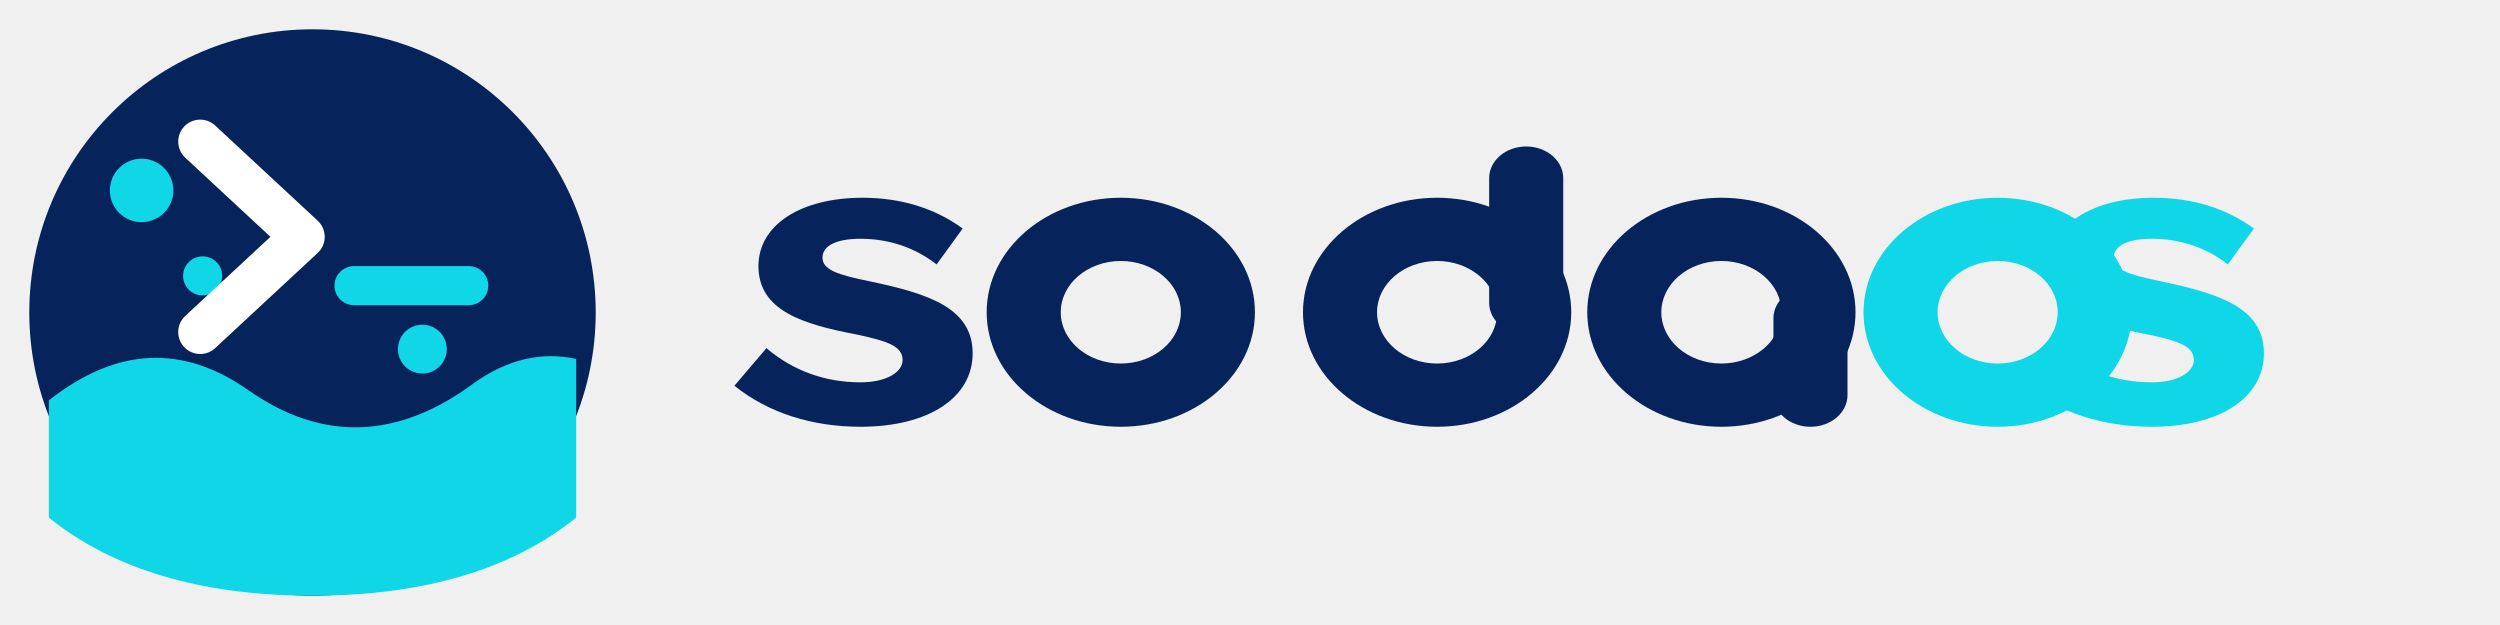
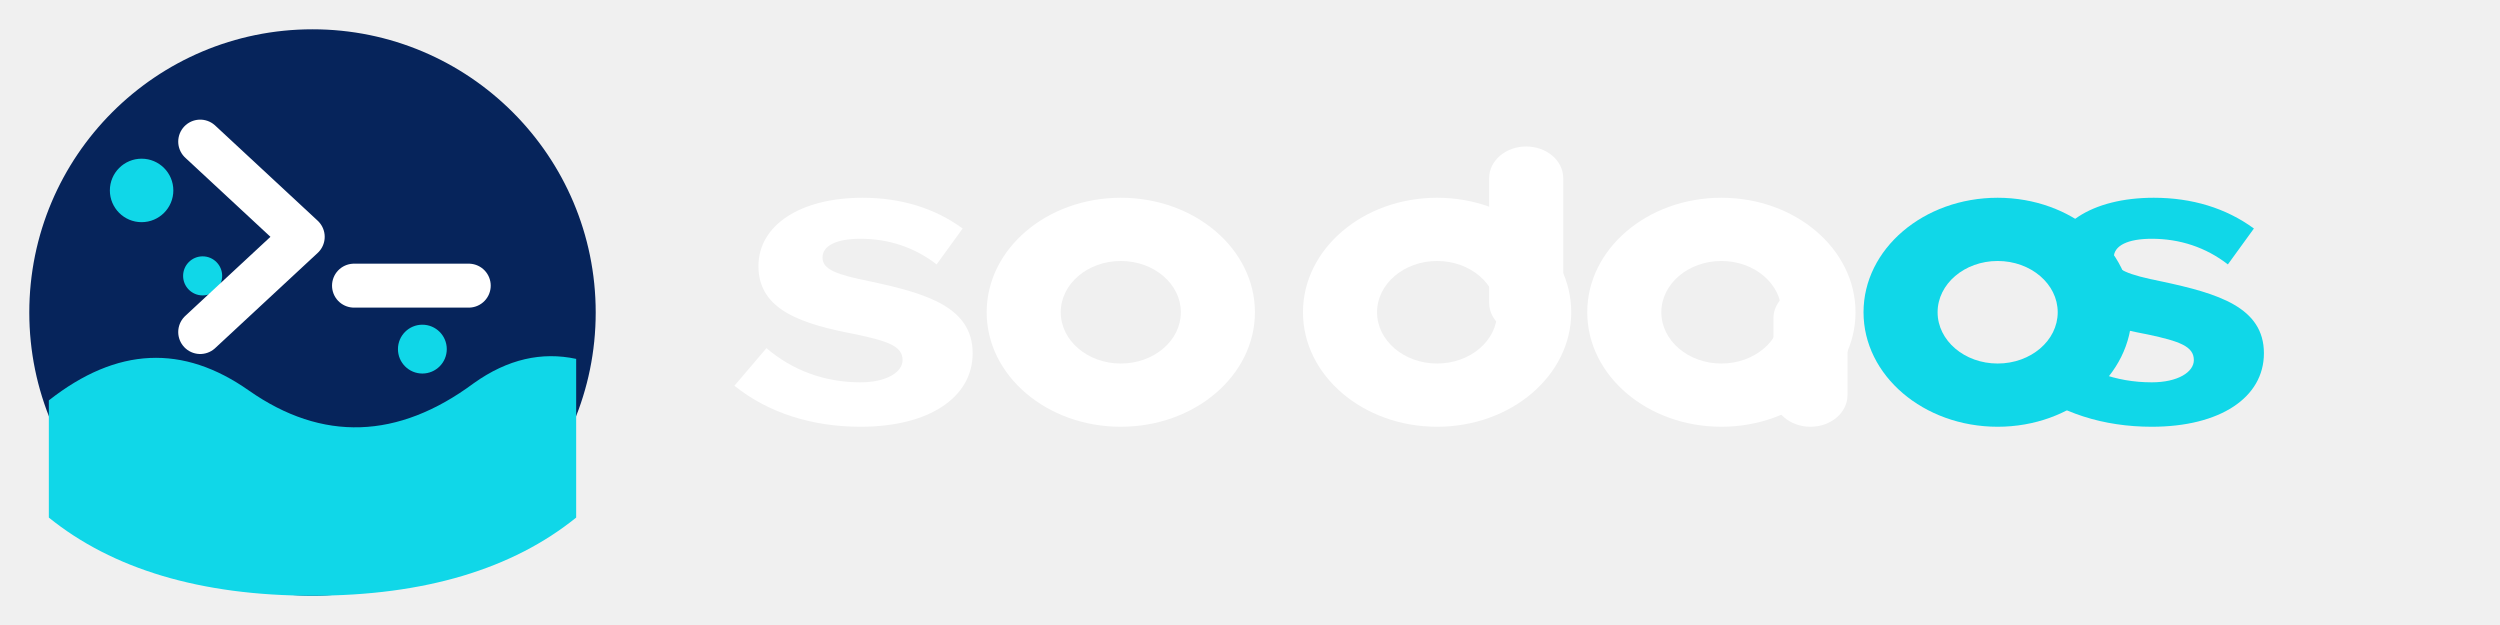
<svg xmlns="http://www.w3.org/2000/svg" viewBox="0 0 1024 256" role="img" aria-labelledby="title">
-   <g transform="translate(0)">
+   <g>
    <circle cx="128" cy="128" r="116" fill="#06245B" />
    <path d="M20 164c28-22 55-23 82-4 30 21 61 20 92-3 14-10 28-13 42-10v65c-26 21-62 32-108 32-46 0-82-11-108-32z" fill="#10D7E8" />
    <circle cx="58" cy="78" r="13" fill="#10D7E8" />
    <circle cx="83" cy="113" r="8" fill="#10D7E8" />
    <circle cx="173" cy="143" r="10" fill="#10D7E8" />
-     <path d="M82 58l42 39-42 39" fill="none" stroke="#fff" stroke-linecap="round" stroke-linejoin="round" stroke-width="18" />
-     <path d="M145 117h47" fill="none" stroke="#10D7E8" stroke-linecap="round" stroke-width="16" />
+     <path d="M82 58l42 39-42 39M145 117h47" fill="none" stroke="#fff" stroke-linecap="round" stroke-linejoin="round" stroke-width="18" />
  </g>
  <g transform="translate(-3.4 11) scale(8.2 7)" fill-rule="evenodd">
-     <g fill="#06245B">
+     <g fill="#fff">
      <path d="M48.5 11.8c-1.4-1.2-3.1-1.8-5-1.8-3.1 0-5.2 1.6-5.2 4 0 2.6 2.2 3.4 4.9 4 1.6.4 2.3.7 2.3 1.5 0 .7-.8 1.3-2.1 1.3-1.8 0-3.4-.7-4.7-2l-1.6 2.2c1.7 1.6 3.9 2.4 6.3 2.4 3.4 0 5.6-1.7 5.6-4.3 0-2.7-2.3-3.5-5.1-4.2-1.7-.4-2.4-.7-2.4-1.4 0-.7.7-1.1 1.9-1.1 1.4 0 2.7.5 3.8 1.5z" />
      <path d="M56.4 10a6.7 6.7 0 1 1 0 13.4 6.7 6.7 0 0 1 0-13.4zm0 3.7a3 3 0 1 0 0 6 3 3 0 0 0 0-6z" />
      <path d="M72.2 10a6.7 6.7 0 1 1 0 13.4 6.7 6.7 0 0 1 0-13.4zm0 3.7a3 3 0 1 0 0 6 3 3 0 0 0 0-6z" />
      <rect x="74.8" y="7" width="3.7" height="11" rx="1.85" />
      <path d="M86.4 10a6.7 6.7 0 1 1 0 13.4 6.7 6.7 0 0 1 0-13.4zm0 3.7a3 3 0 1 0 0 6 3 3 0 0 0 0-6z" />
      <rect x="89" y="15.2" width="3.7" height="8.2" rx="1.85" />
    </g>
    <g fill="#10D7E8">
      <path d="M100.2 10a6.7 6.7 0 1 1 0 13.4 6.7 6.7 0 0 1 0-13.4zm0 3.7a3 3 0 1 0 0 6 3 3 0 0 0 0-6z" />
      <path d="M113 11.8c-1.4-1.2-3.1-1.8-5-1.8-3.1 0-5.2 1.6-5.2 4 0 2.6 2.2 3.4 4.9 4 1.6.4 2.3.7 2.3 1.5 0 .7-.8 1.3-2.1 1.3-1.8 0-3.4-.7-4.7-2l-1.6 2.2c1.7 1.6 3.9 2.4 6.3 2.4 3.4 0 5.6-1.7 5.6-4.3 0-2.7-2.3-3.5-5.1-4.2-1.7-.4-2.4-.7-2.4-1.4 0-.7.7-1.1 1.9-1.1 1.4 0 2.7.5 3.8 1.5z" />
    </g>
  </g>
</svg>
